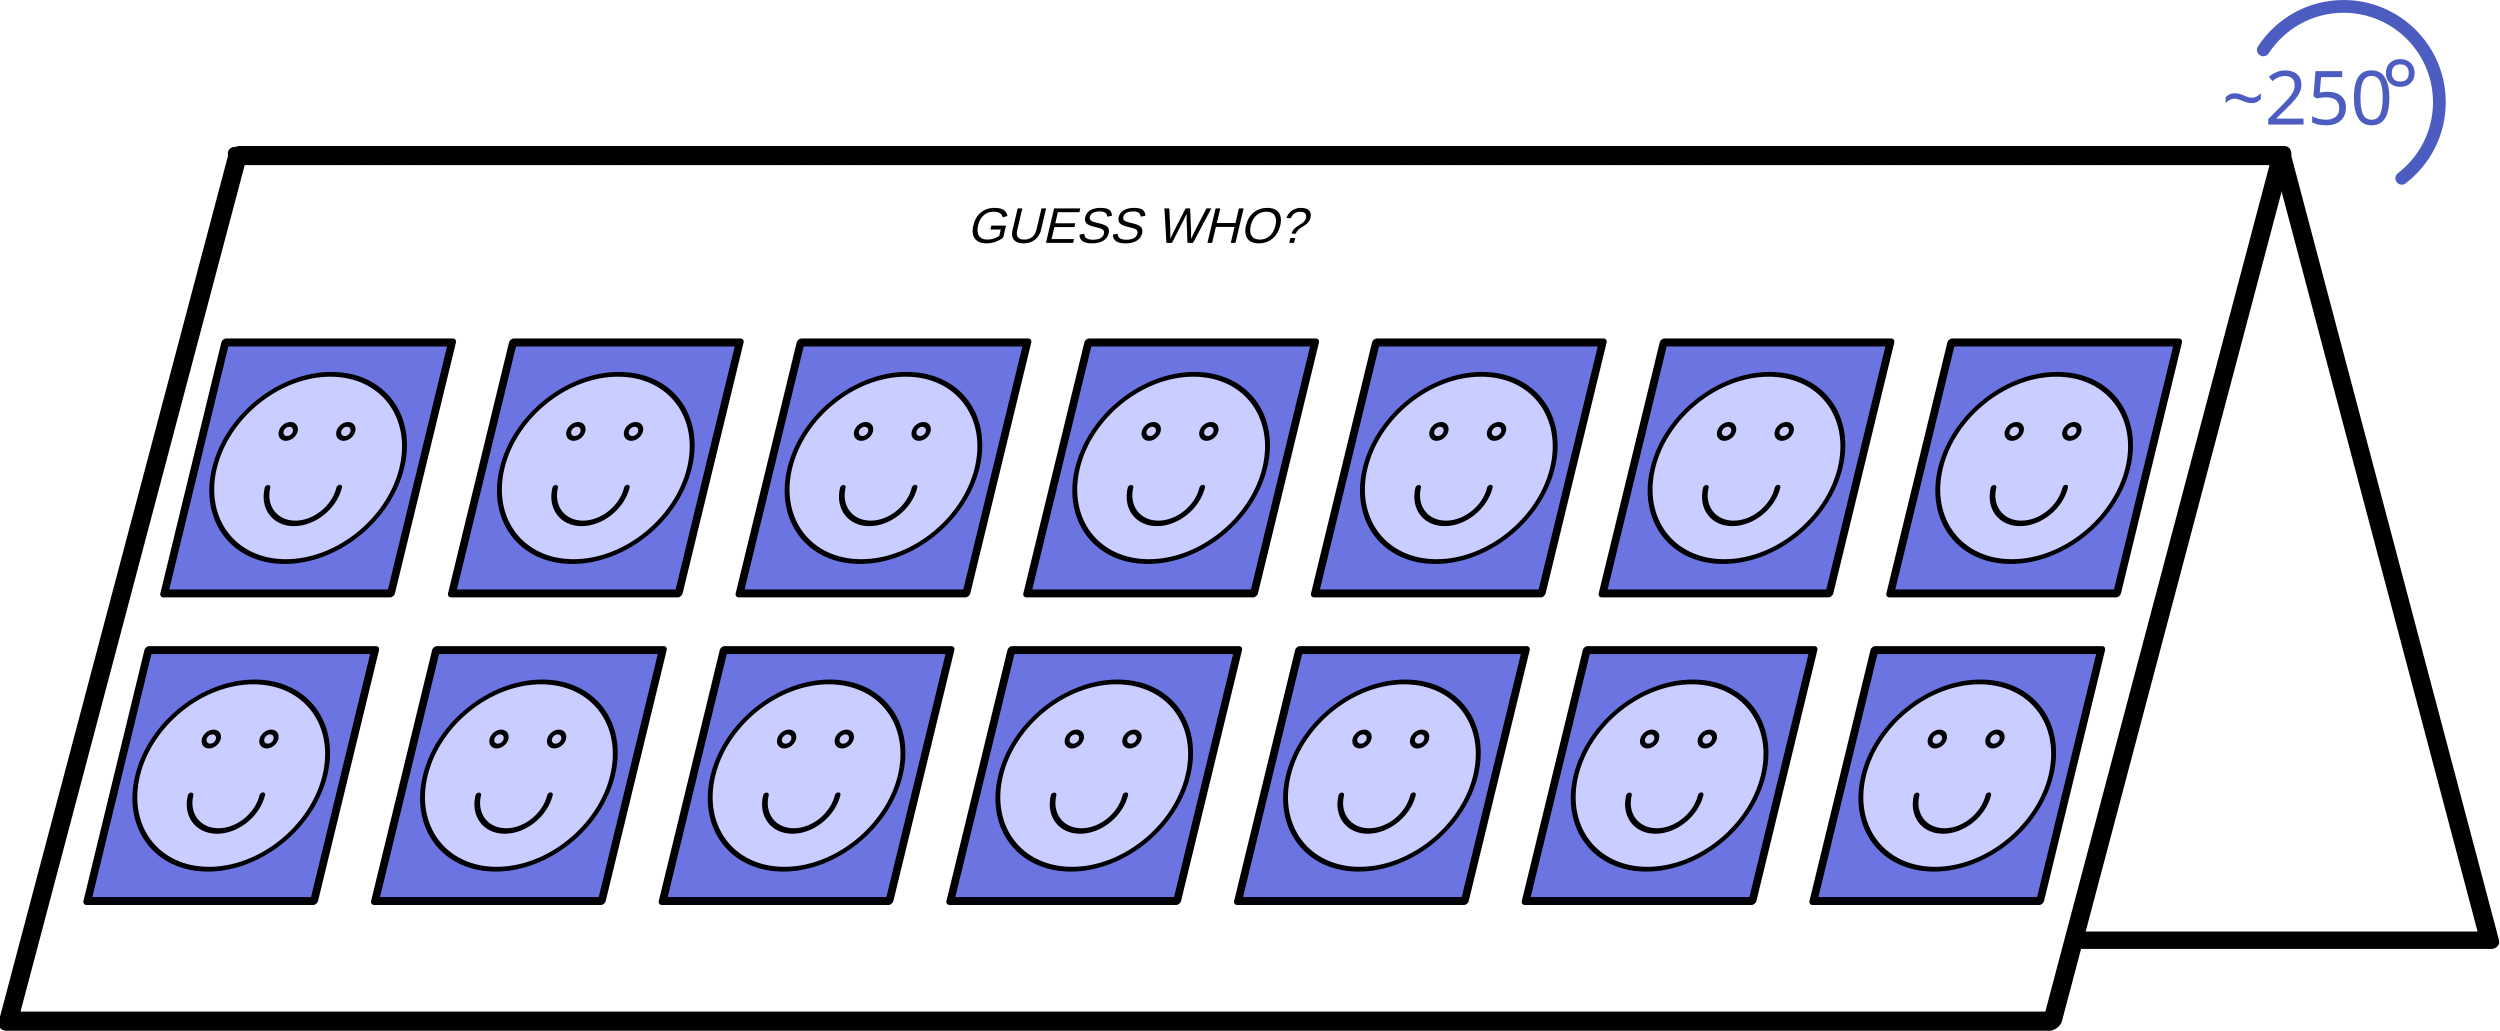
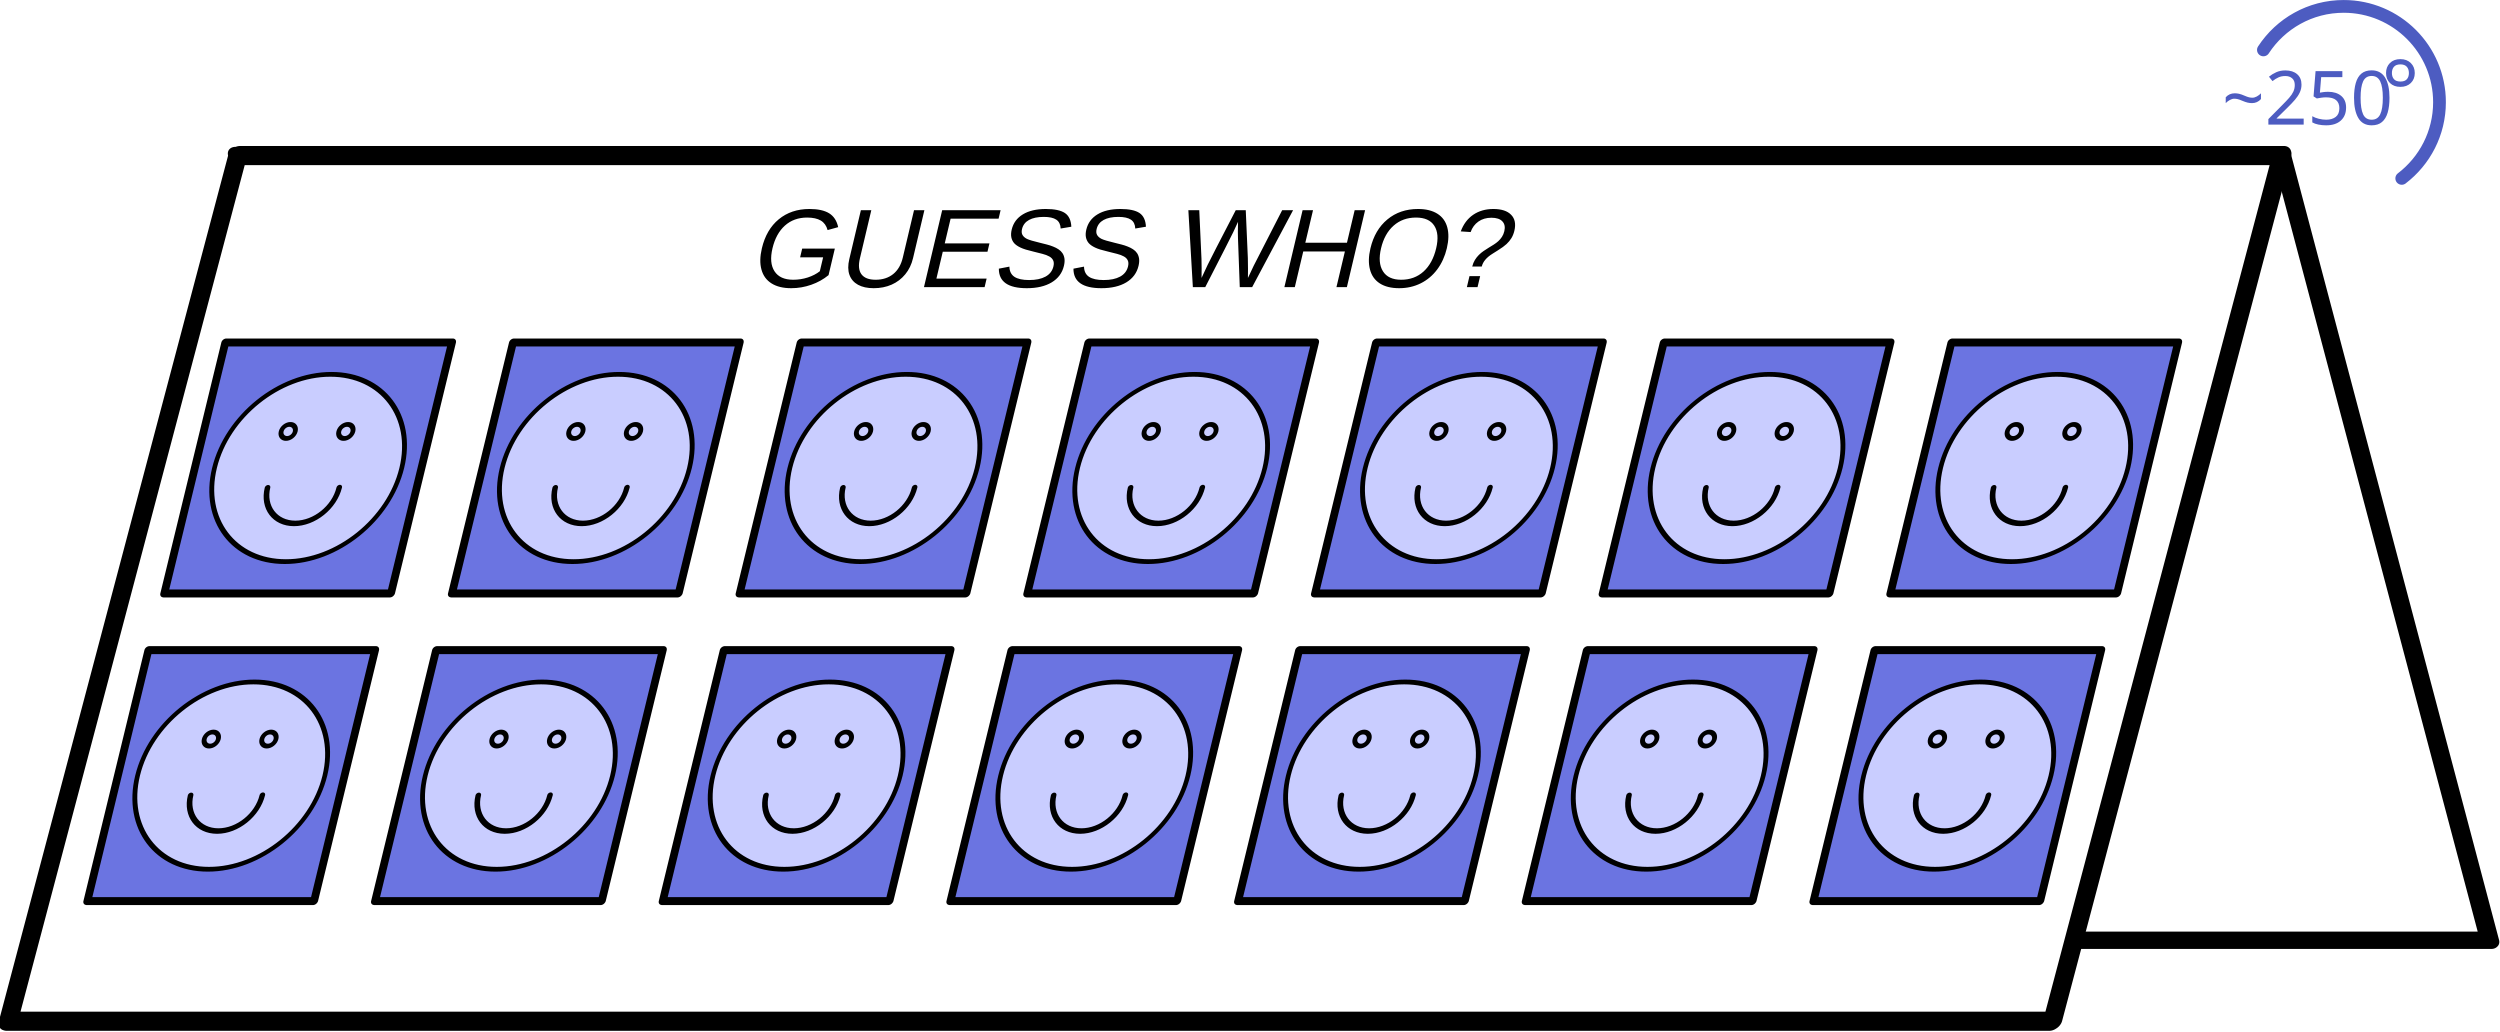
- <svg xmlns="http://www.w3.org/2000/svg" viewBox="0 0 1455 600" fill-rule="evenodd" clip-rule="evenodd" stroke-linecap="round" stroke-linejoin="round" stroke-miterlimit="1.5">
-   <path stroke="#000" stroke-width="5" stroke-dasharray="0,.25,0,0" fill="none" d="M707.067 682.456h533.09v225.768h-533.09z" transform="matrix(2.23149 0 -.59099 2.23149 -1036.171 -1432.37)" />
-   <path d="M1132.77 908.224h107.39V682.456H707.067" stroke="#000" stroke-width="5" stroke-dasharray="0,.25,0,0" fill="none" transform="matrix(2.23149 0 .53572 2.02281 -1805.1 -1289.955)" />
-   <path fill="#6b74e1" stroke="#000" stroke-width="2.08" stroke-dasharray="0,.1,0,0" d="M779.751 697.959h59.116v65.45h-59.116z" transform="matrix(2.23149 0 -.54251 2.23149 -1230.226 -1358.166)" />
-   <circle cx="816.424" cy="737.362" r="20.789" fill="#c9cdff" stroke="#000" stroke-width="1.06" stroke-dasharray="0,.05,0,0" transform="matrix(2.62135 0 -.6373 2.62135 -1490.885 -1660.538)" />
-   <circle cx="802.726" cy="722.419" r="1.833" fill="#c9cdff" stroke="#000" stroke-width="1.25" stroke-dasharray="0,.06,0,0" transform="matrix(2.23149 0 -.54251 2.23149 -1231.625 -1360.988)" />
-   <circle cx="802.726" cy="722.419" r="1.833" fill="#c9cdff" stroke="#000" stroke-width="1.25" stroke-dasharray="0,.06,0,0" transform="matrix(2.23149 0 -.54251 2.23149 -1198.077 -1360.988)" />
-   <path d="M940.469 745.889c0 11.942-9.695 21.637-21.637 21.637s-21.637-9.695-21.637-21.637" fill="#c9cdff" stroke="#000" stroke-width="3.33" stroke-dasharray="0,.17,0,0" transform="matrix(.9643 0 -.23444 .9643 -534.608 -435.51)" />
-   <path fill="#6b74e1" stroke="#000" stroke-width="2.08" stroke-dasharray="0,.1,0,0" d="M779.751 697.959h59.116v65.45h-59.116z" transform="matrix(2.23149 0 -.54251 2.23149 -1062.802 -1358.166)" />
-   <circle cx="816.424" cy="737.362" r="20.789" fill="#c9cdff" stroke="#000" stroke-width="1.06" stroke-dasharray="0,.05,0,0" transform="matrix(2.62135 0 -.6373 2.62135 -1323.46 -1660.538)" />
-   <circle cx="802.726" cy="722.419" r="1.833" fill="#c9cdff" stroke="#000" stroke-width="1.25" stroke-dasharray="0,.06,0,0" transform="matrix(2.23149 0 -.54251 2.23149 -1064.199 -1360.988)" />
-   <circle cx="802.726" cy="722.419" r="1.833" fill="#c9cdff" stroke="#000" stroke-width="1.25" stroke-dasharray="0,.06,0,0" transform="matrix(2.23149 0 -.54251 2.23149 -1030.653 -1360.988)" />
-   <path d="M940.469 745.889c0 11.942-9.695 21.637-21.637 21.637s-21.637-9.695-21.637-21.637" fill="#c9cdff" stroke="#000" stroke-width="3.33" stroke-dasharray="0,.17,0,0" transform="matrix(.9643 0 -.23444 .9643 -367.184 -435.51)" />
-   <path fill="#6b74e1" stroke="#000" stroke-width="2.08" stroke-dasharray="0,.1,0,0" d="M779.751 697.959h59.116v65.45h-59.116z" transform="matrix(2.23149 0 -.54251 2.23149 -895.378 -1358.166)" />
-   <circle cx="816.424" cy="737.362" r="20.789" fill="#c9cdff" stroke="#000" stroke-width="1.06" stroke-dasharray="0,.05,0,0" transform="matrix(2.62135 0 -.6373 2.62135 -1156.036 -1660.538)" />
-   <circle cx="802.726" cy="722.419" r="1.833" fill="#c9cdff" stroke="#000" stroke-width="1.25" stroke-dasharray="0,.06,0,0" transform="matrix(2.23149 0 -.54251 2.23149 -896.774 -1360.988)" />
-   <circle cx="802.726" cy="722.419" r="1.833" fill="#c9cdff" stroke="#000" stroke-width="1.25" stroke-dasharray="0,.06,0,0" transform="matrix(2.23149 0 -.54251 2.23149 -863.228 -1360.988)" />
-   <path d="M940.469 745.889c0 11.942-9.695 21.637-21.637 21.637s-21.637-9.695-21.637-21.637" fill="#c9cdff" stroke="#000" stroke-width="3.33" stroke-dasharray="0,.17,0,0" transform="matrix(.9643 0 -.23444 .9643 -199.76 -435.51)" />
-   <path fill="#6b74e1" stroke="#000" stroke-width="2.08" stroke-dasharray="0,.1,0,0" d="M779.751 697.959h59.116v65.45h-59.116z" transform="matrix(2.23149 0 -.54251 2.23149 -727.951 -1358.166)" />
-   <circle cx="816.424" cy="737.362" r="20.789" fill="#c9cdff" stroke="#000" stroke-width="1.06" stroke-dasharray="0,.05,0,0" transform="matrix(2.62135 0 -.6373 2.62135 -988.61 -1660.538)" />
-   <circle cx="802.726" cy="722.419" r="1.833" fill="#c9cdff" stroke="#000" stroke-width="1.25" stroke-dasharray="0,.06,0,0" transform="matrix(2.23149 0 -.54251 2.23149 -729.35 -1360.988)" />
-   <circle cx="802.726" cy="722.419" r="1.833" fill="#c9cdff" stroke="#000" stroke-width="1.25" stroke-dasharray="0,.06,0,0" transform="matrix(2.23149 0 -.54251 2.23149 -695.802 -1360.988)" />
-   <path d="M940.469 745.889c0 11.942-9.695 21.637-21.637 21.637s-21.637-9.695-21.637-21.637" fill="#c9cdff" stroke="#000" stroke-width="3.33" stroke-dasharray="0,.17,0,0" transform="matrix(.9643 0 -.23444 .9643 -32.333 -435.51)" />
-   <path fill="#6b74e1" stroke="#000" stroke-width="2.08" stroke-dasharray="0,.1,0,0" d="M779.751 697.959h59.116v65.45h-59.116z" transform="matrix(2.23149 0 -.54251 2.23149 -560.527 -1358.166)" />
-   <circle cx="816.424" cy="737.362" r="20.789" fill="#c9cdff" stroke="#000" stroke-width="1.06" stroke-dasharray="0,.05,0,0" transform="matrix(2.62135 0 -.6373 2.62135 -821.185 -1660.538)" />
-   <circle cx="802.726" cy="722.419" r="1.833" fill="#c9cdff" stroke="#000" stroke-width="1.25" stroke-dasharray="0,.06,0,0" transform="matrix(2.23149 0 -.54251 2.23149 -561.924 -1360.988)" />
-   <circle cx="802.726" cy="722.419" r="1.833" fill="#c9cdff" stroke="#000" stroke-width="1.25" stroke-dasharray="0,.06,0,0" transform="matrix(2.23149 0 -.54251 2.23149 -528.378 -1360.988)" />
-   <path d="M940.469 745.889c0 11.942-9.695 21.637-21.637 21.637s-21.637-9.695-21.637-21.637" fill="#c9cdff" stroke="#000" stroke-width="3.33" stroke-dasharray="0,.17,0,0" transform="matrix(.9643 0 -.23444 .9643 135.091 -435.51)" />
-   <path fill="#6b74e1" stroke="#000" stroke-width="2.08" stroke-dasharray="0,.1,0,0" d="M779.751 697.959h59.116v65.45h-59.116z" transform="matrix(2.23149 0 -.54251 2.23149 -393.103 -1358.166)" />
-   <circle cx="816.424" cy="737.362" r="20.789" fill="#c9cdff" stroke="#000" stroke-width="1.06" stroke-dasharray="0,.05,0,0" transform="matrix(2.62135 0 -.6373 2.62135 -653.76 -1660.538)" />
-   <circle cx="802.726" cy="722.419" r="1.833" fill="#c9cdff" stroke="#000" stroke-width="1.25" stroke-dasharray="0,.06,0,0" transform="matrix(2.23149 0 -.54251 2.23149 -394.5 -1360.988)" />
-   <circle cx="802.726" cy="722.419" r="1.833" fill="#c9cdff" stroke="#000" stroke-width="1.25" stroke-dasharray="0,.06,0,0" transform="matrix(2.23149 0 -.54251 2.23149 -360.954 -1360.988)" />
-   <path d="M940.469 745.889c0 11.942-9.695 21.637-21.637 21.637s-21.637-9.695-21.637-21.637" fill="#c9cdff" stroke="#000" stroke-width="3.33" stroke-dasharray="0,.17,0,0" transform="matrix(.9643 0 -.23444 .9643 302.515 -435.51)" />
-   <path fill="#6b74e1" stroke="#000" stroke-width="2.08" stroke-dasharray="0,.1,0,0" d="M779.751 697.959h59.116v65.45h-59.116z" transform="matrix(2.23149 0 -.54251 2.23149 -225.676 -1358.166)" />
-   <circle cx="816.424" cy="737.362" r="20.789" fill="#c9cdff" stroke="#000" stroke-width="1.06" stroke-dasharray="0,.05,0,0" transform="matrix(2.62135 0 -.6373 2.62135 -486.334 -1660.538)" />
-   <circle cx="802.726" cy="722.419" r="1.833" fill="#c9cdff" stroke="#000" stroke-width="1.25" stroke-dasharray="0,.06,0,0" transform="matrix(2.23149 0 -.54251 2.23149 -227.075 -1360.988)" />
-   <circle cx="802.726" cy="722.419" r="1.833" fill="#c9cdff" stroke="#000" stroke-width="1.25" stroke-dasharray="0,.06,0,0" transform="matrix(2.23149 0 -.54251 2.23149 -193.527 -1360.988)" />
-   <path d="M940.469 745.889c0 11.942-9.695 21.637-21.637 21.637s-21.637-9.695-21.637-21.637" fill="#c9cdff" stroke="#000" stroke-width="3.33" stroke-dasharray="0,.17,0,0" transform="matrix(.9643 0 -.23444 .9643 469.942 -435.51)" />
-   <path fill="#6b74e1" stroke="#000" stroke-width="2.08" stroke-dasharray="0,.1,0,0" d="M779.751 697.959h59.116v65.45h-59.116z" transform="matrix(2.23149 0 -.54251 2.23149 -1274.985 -1179.136)" />
-   <circle cx="816.424" cy="737.362" r="20.789" fill="#c9cdff" stroke="#000" stroke-width="1.06" stroke-dasharray="0,.05,0,0" transform="matrix(2.62135 0 -.6373 2.62135 -1535.642 -1481.506)" />
-   <circle cx="802.726" cy="722.419" r="1.833" fill="#c9cdff" stroke="#000" stroke-width="1.25" stroke-dasharray="0,.06,0,0" transform="matrix(2.23149 0 -.54251 2.23149 -1276.382 -1181.957)" />
-   <circle cx="802.726" cy="722.419" r="1.833" fill="#c9cdff" stroke="#000" stroke-width="1.25" stroke-dasharray="0,.06,0,0" transform="matrix(2.23149 0 -.54251 2.23149 -1242.834 -1181.957)" />
-   <path d="M940.469 745.889c0 11.942-9.695 21.637-21.637 21.637s-21.637-9.695-21.637-21.637" fill="#c9cdff" stroke="#000" stroke-width="3.33" stroke-dasharray="0,.17,0,0" transform="matrix(.9643 0 -.23444 .9643 -579.365 -256.48)" />
-   <path fill="#6b74e1" stroke="#000" stroke-width="2.08" stroke-dasharray="0,.1,0,0" d="M779.751 697.959h59.116v65.45h-59.116z" transform="matrix(2.23149 0 -.54251 2.23149 -1107.559 -1179.136)" />
-   <circle cx="816.424" cy="737.362" r="20.789" fill="#c9cdff" stroke="#000" stroke-width="1.06" stroke-dasharray="0,.05,0,0" transform="matrix(2.62135 0 -.6373 2.62135 -1368.217 -1481.506)" />
-   <circle cx="802.726" cy="722.419" r="1.833" fill="#c9cdff" stroke="#000" stroke-width="1.25" stroke-dasharray="0,.06,0,0" transform="matrix(2.23149 0 -.54251 2.23149 -1108.958 -1181.957)" />
-   <circle cx="802.726" cy="722.419" r="1.833" fill="#c9cdff" stroke="#000" stroke-width="1.25" stroke-dasharray="0,.06,0,0" transform="matrix(2.23149 0 -.54251 2.23149 -1075.41 -1181.957)" />
-   <path d="M940.469 745.889c0 11.942-9.695 21.637-21.637 21.637s-21.637-9.695-21.637-21.637" fill="#c9cdff" stroke="#000" stroke-width="3.33" stroke-dasharray="0,.17,0,0" transform="matrix(.9643 0 -.23444 .9643 -411.94 -256.48)" />
-   <path fill="#6b74e1" stroke="#000" stroke-width="2.08" stroke-dasharray="0,.1,0,0" d="M779.751 697.959h59.116v65.45h-59.116z" transform="matrix(2.23149 0 -.54251 2.23149 -940.135 -1179.136)" />
-   <circle cx="816.424" cy="737.362" r="20.789" fill="#c9cdff" stroke="#000" stroke-width="1.06" stroke-dasharray="0,.05,0,0" transform="matrix(2.62135 0 -.6373 2.62135 -1200.793 -1481.506)" />
-   <circle cx="802.726" cy="722.419" r="1.833" fill="#c9cdff" stroke="#000" stroke-width="1.25" stroke-dasharray="0,.06,0,0" transform="matrix(2.23149 0 -.54251 2.23149 -941.531 -1181.957)" />
-   <circle cx="802.726" cy="722.419" r="1.833" fill="#c9cdff" stroke="#000" stroke-width="1.25" stroke-dasharray="0,.06,0,0" transform="matrix(2.23149 0 -.54251 2.23149 -907.985 -1181.957)" />
-   <path d="M940.469 745.889c0 11.942-9.695 21.637-21.637 21.637s-21.637-9.695-21.637-21.637" fill="#c9cdff" stroke="#000" stroke-width="3.33" stroke-dasharray="0,.17,0,0" transform="matrix(.9643 0 -.23444 .9643 -244.517 -256.48)" />
-   <path fill="#6b74e1" stroke="#000" stroke-width="2.08" stroke-dasharray="0,.1,0,0" d="M779.751 697.959h59.116v65.45h-59.116z" transform="matrix(2.23149 0 -.54251 2.23149 -772.71 -1179.136)" />
-   <circle cx="816.424" cy="737.362" r="20.789" fill="#c9cdff" stroke="#000" stroke-width="1.06" stroke-dasharray="0,.05,0,0" transform="matrix(2.62135 0 -.6373 2.62135 -1033.368 -1481.506)" />
-   <circle cx="802.726" cy="722.419" r="1.833" fill="#c9cdff" stroke="#000" stroke-width="1.25" stroke-dasharray="0,.06,0,0" transform="matrix(2.23149 0 -.54251 2.23149 -774.107 -1181.957)" />
-   <circle cx="802.726" cy="722.419" r="1.833" fill="#c9cdff" stroke="#000" stroke-width="1.25" stroke-dasharray="0,.06,0,0" transform="matrix(2.23149 0 -.54251 2.23149 -740.559 -1181.957)" />
-   <path d="M940.469 745.889c0 11.942-9.695 21.637-21.637 21.637s-21.637-9.695-21.637-21.637" fill="#c9cdff" stroke="#000" stroke-width="3.33" stroke-dasharray="0,.17,0,0" transform="matrix(.9643 0 -.23444 .9643 -77.092 -256.48)" />
-   <path fill="#6b74e1" stroke="#000" stroke-width="2.08" stroke-dasharray="0,.1,0,0" d="M779.751 697.959h59.116v65.45h-59.116z" transform="matrix(2.23149 0 -.54251 2.23149 -605.284 -1179.136)" />
-   <circle cx="816.424" cy="737.362" r="20.789" fill="#c9cdff" stroke="#000" stroke-width="1.06" stroke-dasharray="0,.05,0,0" transform="matrix(2.62135 0 -.6373 2.62135 -865.942 -1481.506)" />
-   <circle cx="802.726" cy="722.419" r="1.833" fill="#c9cdff" stroke="#000" stroke-width="1.25" stroke-dasharray="0,.06,0,0" transform="matrix(2.23149 0 -.54251 2.23149 -606.683 -1181.957)" />
-   <circle cx="802.726" cy="722.419" r="1.833" fill="#c9cdff" stroke="#000" stroke-width="1.25" stroke-dasharray="0,.06,0,0" transform="matrix(2.23149 0 -.54251 2.23149 -573.135 -1181.957)" />
-   <path d="M940.469 745.889c0 11.942-9.695 21.637-21.637 21.637s-21.637-9.695-21.637-21.637" fill="#c9cdff" stroke="#000" stroke-width="3.33" stroke-dasharray="0,.17,0,0" transform="matrix(.9643 0 -.23444 .9643 90.334 -256.48)" />
-   <path fill="#6b74e1" stroke="#000" stroke-width="2.08" stroke-dasharray="0,.1,0,0" d="M779.751 697.959h59.116v65.45h-59.116z" transform="matrix(2.23149 0 -.54251 2.23149 -437.86 -1179.136)" />
-   <circle cx="816.424" cy="737.362" r="20.789" fill="#c9cdff" stroke="#000" stroke-width="1.06" stroke-dasharray="0,.05,0,0" transform="matrix(2.62135 0 -.6373 2.62135 -698.518 -1481.506)" />
-   <circle cx="802.726" cy="722.419" r="1.833" fill="#c9cdff" stroke="#000" stroke-width="1.25" stroke-dasharray="0,.06,0,0" transform="matrix(2.23149 0 -.54251 2.23149 -439.257 -1181.957)" />
-   <circle cx="802.726" cy="722.419" r="1.833" fill="#c9cdff" stroke="#000" stroke-width="1.25" stroke-dasharray="0,.06,0,0" transform="matrix(2.23149 0 -.54251 2.23149 -405.71 -1181.957)" />
-   <path d="M940.469 745.889c0 11.942-9.695 21.637-21.637 21.637s-21.637-9.695-21.637-21.637" fill="#c9cdff" stroke="#000" stroke-width="3.33" stroke-dasharray="0,.17,0,0" transform="matrix(.9643 0 -.23444 .9643 257.758 -256.48)" />
-   <path fill="#6b74e1" stroke="#000" stroke-width="2.08" stroke-dasharray="0,.1,0,0" d="M779.751 697.959h59.116v65.45h-59.116z" transform="matrix(2.23149 0 -.54251 2.23149 -270.435 -1179.136)" />
-   <circle cx="816.424" cy="737.362" r="20.789" fill="#c9cdff" stroke="#000" stroke-width="1.06" stroke-dasharray="0,.05,0,0" transform="matrix(2.62135 0 -.6373 2.62135 -531.094 -1481.506)" />
-   <circle cx="802.726" cy="722.419" r="1.833" fill="#c9cdff" stroke="#000" stroke-width="1.25" stroke-dasharray="0,.06,0,0" transform="matrix(2.23149 0 -.54251 2.23149 -271.832 -1181.957)" />
-   <circle cx="802.726" cy="722.419" r="1.833" fill="#c9cdff" stroke="#000" stroke-width="1.25" stroke-dasharray="0,.06,0,0" transform="matrix(2.23149 0 -.54251 2.23149 -238.286 -1181.957)" />
-   <path d="M940.469 745.889c0 11.942-9.695 21.637-21.637 21.637s-21.637-9.695-21.637-21.637" fill="#c9cdff" stroke="#000" stroke-width="3.33" stroke-dasharray="0,.17,0,0" transform="matrix(.9643 0 -.23444 .9643 425.183 -256.48)" />
-   <text x="490.765" y="667.68" font-family="'ArialMT','Arial',sans-serif" font-size="29.167" transform="matrix(1 0 -.23677 1 229.918 -526.318)">GUESS WHO?</text>
-   <path d="M1317.239 29.044c9.956-15.246 27.168-25.327 46.718-25.327 30.774 0 55.76 24.986 55.76 55.76 0 18.1-8.642 34.195-22.022 44.384" fill="none" stroke="#4d5cc1" stroke-width="7.431" stroke-dasharray="0,.17,0,0" />
+ <svg xmlns="http://www.w3.org/2000/svg" viewBox="0 0 652 269" fill-rule="evenodd" clip-rule="evenodd" stroke-linecap="round" stroke-linejoin="round" stroke-miterlimit="1.5">
+   <path stroke="#000" stroke-width="5" stroke-dasharray="0,.25,0,0" fill="none" d="M707.067 682.456h533.09v225.768h-533.09z" transform="matrix(1 0 -.26484 1 -464.34 -641.888)" />
+   <path d="M1132.77 908.224h107.39V682.456H707.067" stroke="#000" stroke-width="5" stroke-dasharray="0,.25,0,0" fill="none" transform="matrix(1 0 .24007 .90648 -808.92 -578.068)" />
+   <path fill="#6b74e1" stroke="#000" stroke-width="2.08" stroke-dasharray="0,.1,0,0" d="M779.751 697.959h59.116v65.45h-59.116z" transform="matrix(1 0 -.24312 1 -551.301 -608.635)" />
+   <circle cx="816.424" cy="737.362" r="20.789" fill="#c9cdff" stroke="#000" stroke-width="1.06" stroke-dasharray="0,.05,0,0" transform="matrix(1.17471 0 -.2856 1.17471 -668.11 -744.137)" />
+   <circle cx="802.726" cy="722.419" r="1.833" fill="#c9cdff" stroke="#000" stroke-width="1.25" stroke-dasharray="0,.06,0,0" transform="matrix(1 0 -.24312 1 -551.928 -609.9)" />
+   <circle cx="802.726" cy="722.419" r="1.833" fill="#c9cdff" stroke="#000" stroke-width="1.25" stroke-dasharray="0,.06,0,0" transform="matrix(1 0 -.24312 1 -536.894 -609.9)" />
+   <path d="M940.469 745.889c0 11.942-9.695 21.637-21.637 21.637s-21.637-9.695-21.637-21.637" fill="#c9cdff" stroke="#000" stroke-width="3.33" stroke-dasharray="0,.17,0,0" transform="matrix(.43213 0 -.10506 .43213 -239.573 -195.164)" />
+   <path fill="#6b74e1" stroke="#000" stroke-width="2.08" stroke-dasharray="0,.1,0,0" d="M779.751 697.959h59.116v65.45h-59.116z" transform="matrix(1 0 -.24312 1 -476.273 -608.635)" />
+   <circle cx="816.424" cy="737.362" r="20.789" fill="#c9cdff" stroke="#000" stroke-width="1.06" stroke-dasharray="0,.05,0,0" transform="matrix(1.17471 0 -.2856 1.17471 -593.082 -744.137)" />
+   <circle cx="802.726" cy="722.419" r="1.833" fill="#c9cdff" stroke="#000" stroke-width="1.25" stroke-dasharray="0,.06,0,0" transform="matrix(1 0 -.24312 1 -476.9 -609.9)" />
+   <circle cx="802.726" cy="722.419" r="1.833" fill="#c9cdff" stroke="#000" stroke-width="1.25" stroke-dasharray="0,.06,0,0" transform="matrix(1 0 -.24312 1 -461.866 -609.9)" />
+   <path d="M940.469 745.889c0 11.942-9.695 21.637-21.637 21.637s-21.637-9.695-21.637-21.637" fill="#c9cdff" stroke="#000" stroke-width="3.33" stroke-dasharray="0,.17,0,0" transform="matrix(.43213 0 -.10506 .43213 -164.545 -195.164)" />
+   <path fill="#6b74e1" stroke="#000" stroke-width="2.08" stroke-dasharray="0,.1,0,0" d="M779.751 697.959h59.116v65.45h-59.116z" transform="matrix(1 0 -.24312 1 -401.245 -608.635)" />
+   <circle cx="816.424" cy="737.362" r="20.789" fill="#c9cdff" stroke="#000" stroke-width="1.06" stroke-dasharray="0,.05,0,0" transform="matrix(1.17471 0 -.2856 1.17471 -518.054 -744.137)" />
+   <circle cx="802.726" cy="722.419" r="1.833" fill="#c9cdff" stroke="#000" stroke-width="1.25" stroke-dasharray="0,.06,0,0" transform="matrix(1 0 -.24312 1 -401.871 -609.9)" />
+   <circle cx="802.726" cy="722.419" r="1.833" fill="#c9cdff" stroke="#000" stroke-width="1.25" stroke-dasharray="0,.06,0,0" transform="matrix(1 0 -.24312 1 -386.838 -609.9)" />
+   <path d="M940.469 745.889c0 11.942-9.695 21.637-21.637 21.637s-21.637-9.695-21.637-21.637" fill="#c9cdff" stroke="#000" stroke-width="3.33" stroke-dasharray="0,.17,0,0" transform="matrix(.43213 0 -.10506 .43213 -89.517 -195.164)" />
+   <path fill="#6b74e1" stroke="#000" stroke-width="2.08" stroke-dasharray="0,.1,0,0" d="M779.751 697.959h59.116v65.45h-59.116z" transform="matrix(1 0 -.24312 1 -326.216 -608.635)" />
+   <circle cx="816.424" cy="737.362" r="20.789" fill="#c9cdff" stroke="#000" stroke-width="1.06" stroke-dasharray="0,.05,0,0" transform="matrix(1.17471 0 -.2856 1.17471 -443.025 -744.137)" />
+   <circle cx="802.726" cy="722.419" r="1.833" fill="#c9cdff" stroke="#000" stroke-width="1.25" stroke-dasharray="0,.06,0,0" transform="matrix(1 0 -.24312 1 -326.843 -609.9)" />
+   <circle cx="802.726" cy="722.419" r="1.833" fill="#c9cdff" stroke="#000" stroke-width="1.25" stroke-dasharray="0,.06,0,0" transform="matrix(1 0 -.24312 1 -311.81 -609.9)" />
+   <path d="M940.469 745.889c0 11.942-9.695 21.637-21.637 21.637s-21.637-9.695-21.637-21.637" fill="#c9cdff" stroke="#000" stroke-width="3.33" stroke-dasharray="0,.17,0,0" transform="matrix(.43213 0 -.10506 .43213 -14.488 -195.164)" />
+   <path fill="#6b74e1" stroke="#000" stroke-width="2.08" stroke-dasharray="0,.1,0,0" d="M779.751 697.959h59.116v65.45h-59.116z" transform="matrix(1 0 -.24312 1 -251.188 -608.635)" />
+   <circle cx="816.424" cy="737.362" r="20.789" fill="#c9cdff" stroke="#000" stroke-width="1.06" stroke-dasharray="0,.05,0,0" transform="matrix(1.17471 0 -.2856 1.17471 -367.997 -744.137)" />
+   <circle cx="802.726" cy="722.419" r="1.833" fill="#c9cdff" stroke="#000" stroke-width="1.25" stroke-dasharray="0,.06,0,0" transform="matrix(1 0 -.24312 1 -251.814 -609.9)" />
+   <circle cx="802.726" cy="722.419" r="1.833" fill="#c9cdff" stroke="#000" stroke-width="1.25" stroke-dasharray="0,.06,0,0" transform="matrix(1 0 -.24312 1 -236.781 -609.9)" />
+   <path d="M940.469 745.889c0 11.942-9.695 21.637-21.637 21.637s-21.637-9.695-21.637-21.637" fill="#c9cdff" stroke="#000" stroke-width="3.33" stroke-dasharray="0,.17,0,0" transform="matrix(.43213 0 -.10506 .43213 60.54 -195.164)" />
+   <path fill="#6b74e1" stroke="#000" stroke-width="2.08" stroke-dasharray="0,.1,0,0" d="M779.751 697.959h59.116v65.45h-59.116z" transform="matrix(1 0 -.24312 1 -176.16 -608.635)" />
+   <circle cx="816.424" cy="737.362" r="20.789" fill="#c9cdff" stroke="#000" stroke-width="1.06" stroke-dasharray="0,.05,0,0" transform="matrix(1.17471 0 -.2856 1.17471 -292.97 -744.137)" />
+   <circle cx="802.726" cy="722.419" r="1.833" fill="#c9cdff" stroke="#000" stroke-width="1.25" stroke-dasharray="0,.06,0,0" transform="matrix(1 0 -.24312 1 -176.786 -609.9)" />
+   <circle cx="802.726" cy="722.419" r="1.833" fill="#c9cdff" stroke="#000" stroke-width="1.25" stroke-dasharray="0,.06,0,0" transform="matrix(1 0 -.24312 1 -161.753 -609.9)" />
+   <path d="M940.469 745.889c0 11.942-9.695 21.637-21.637 21.637s-21.637-9.695-21.637-21.637" fill="#c9cdff" stroke="#000" stroke-width="3.33" stroke-dasharray="0,.17,0,0" transform="matrix(.43213 0 -.10506 .43213 135.568 -195.164)" />
+   <path fill="#6b74e1" stroke="#000" stroke-width="2.08" stroke-dasharray="0,.1,0,0" d="M779.751 697.959h59.116v65.45h-59.116z" transform="matrix(1 0 -.24312 1 -101.131 -608.635)" />
+   <circle cx="816.424" cy="737.362" r="20.789" fill="#c9cdff" stroke="#000" stroke-width="1.06" stroke-dasharray="0,.05,0,0" transform="matrix(1.17471 0 -.2856 1.17471 -217.94 -744.137)" />
+   <circle cx="802.726" cy="722.419" r="1.833" fill="#c9cdff" stroke="#000" stroke-width="1.25" stroke-dasharray="0,.06,0,0" transform="matrix(1 0 -.24312 1 -101.758 -609.9)" />
+   <circle cx="802.726" cy="722.419" r="1.833" fill="#c9cdff" stroke="#000" stroke-width="1.25" stroke-dasharray="0,.06,0,0" transform="matrix(1 0 -.24312 1 -86.724 -609.9)" />
+   <path d="M940.469 745.889c0 11.942-9.695 21.637-21.637 21.637s-21.637-9.695-21.637-21.637" fill="#c9cdff" stroke="#000" stroke-width="3.33" stroke-dasharray="0,.17,0,0" transform="matrix(.43213 0 -.10506 .43213 210.597 -195.164)" />
+   <path fill="#6b74e1" stroke="#000" stroke-width="2.08" stroke-dasharray="0,.1,0,0" d="M779.751 697.959h59.116v65.45h-59.116z" transform="matrix(1 0 -.24312 1 -571.36 -528.406)" />
+   <circle cx="816.424" cy="737.362" r="20.789" fill="#c9cdff" stroke="#000" stroke-width="1.06" stroke-dasharray="0,.05,0,0" transform="matrix(1.17471 0 -.2856 1.17471 -688.168 -663.908)" />
+   <circle cx="802.726" cy="722.419" r="1.833" fill="#c9cdff" stroke="#000" stroke-width="1.25" stroke-dasharray="0,.06,0,0" transform="matrix(1 0 -.24312 1 -571.985 -529.67)" />
+   <circle cx="802.726" cy="722.419" r="1.833" fill="#c9cdff" stroke="#000" stroke-width="1.25" stroke-dasharray="0,.06,0,0" transform="matrix(1 0 -.24312 1 -556.951 -529.67)" />
+   <path d="M940.469 745.889c0 11.942-9.695 21.637-21.637 21.637s-21.637-9.695-21.637-21.637" fill="#c9cdff" stroke="#000" stroke-width="3.33" stroke-dasharray="0,.17,0,0" transform="matrix(.43213 0 -.10506 .43213 -259.63 -114.935)" />
+   <path fill="#6b74e1" stroke="#000" stroke-width="2.08" stroke-dasharray="0,.1,0,0" d="M779.751 697.959h59.116v65.45h-59.116z" transform="matrix(1 0 -.24312 1 -496.33 -528.406)" />
+   <circle cx="816.424" cy="737.362" r="20.789" fill="#c9cdff" stroke="#000" stroke-width="1.06" stroke-dasharray="0,.05,0,0" transform="matrix(1.17471 0 -.2856 1.17471 -613.14 -663.908)" />
+   <circle cx="802.726" cy="722.419" r="1.833" fill="#c9cdff" stroke="#000" stroke-width="1.25" stroke-dasharray="0,.06,0,0" transform="matrix(1 0 -.24312 1 -496.957 -529.67)" />
+   <circle cx="802.726" cy="722.419" r="1.833" fill="#c9cdff" stroke="#000" stroke-width="1.25" stroke-dasharray="0,.06,0,0" transform="matrix(1 0 -.24312 1 -481.923 -529.67)" />
+   <path d="M940.469 745.889c0 11.942-9.695 21.637-21.637 21.637s-21.637-9.695-21.637-21.637" fill="#c9cdff" stroke="#000" stroke-width="3.33" stroke-dasharray="0,.17,0,0" transform="matrix(.43213 0 -.10506 .43213 -184.602 -114.935)" />
+   <path fill="#6b74e1" stroke="#000" stroke-width="2.08" stroke-dasharray="0,.1,0,0" d="M779.751 697.959h59.116v65.45h-59.116z" transform="matrix(1 0 -.24312 1 -421.302 -528.406)" />
+   <circle cx="816.424" cy="737.362" r="20.789" fill="#c9cdff" stroke="#000" stroke-width="1.06" stroke-dasharray="0,.05,0,0" transform="matrix(1.17471 0 -.2856 1.17471 -538.111 -663.908)" />
+   <circle cx="802.726" cy="722.419" r="1.833" fill="#c9cdff" stroke="#000" stroke-width="1.25" stroke-dasharray="0,.06,0,0" transform="matrix(1 0 -.24312 1 -421.928 -529.67)" />
+   <circle cx="802.726" cy="722.419" r="1.833" fill="#c9cdff" stroke="#000" stroke-width="1.25" stroke-dasharray="0,.06,0,0" transform="matrix(1 0 -.24312 1 -406.895 -529.67)" />
+   <path d="M940.469 745.889c0 11.942-9.695 21.637-21.637 21.637s-21.637-9.695-21.637-21.637" fill="#c9cdff" stroke="#000" stroke-width="3.33" stroke-dasharray="0,.17,0,0" transform="matrix(.43213 0 -.10506 .43213 -109.574 -114.935)" />
+   <path fill="#6b74e1" stroke="#000" stroke-width="2.08" stroke-dasharray="0,.1,0,0" d="M779.751 697.959h59.116v65.45h-59.116z" transform="matrix(1 0 -.24312 1 -346.274 -528.406)" />
+   <circle cx="816.424" cy="737.362" r="20.789" fill="#c9cdff" stroke="#000" stroke-width="1.06" stroke-dasharray="0,.05,0,0" transform="matrix(1.17471 0 -.2856 1.17471 -463.083 -663.908)" />
+   <circle cx="802.726" cy="722.419" r="1.833" fill="#c9cdff" stroke="#000" stroke-width="1.25" stroke-dasharray="0,.06,0,0" transform="matrix(1 0 -.24312 1 -346.9 -529.67)" />
+   <circle cx="802.726" cy="722.419" r="1.833" fill="#c9cdff" stroke="#000" stroke-width="1.25" stroke-dasharray="0,.06,0,0" transform="matrix(1 0 -.24312 1 -331.866 -529.67)" />
+   <path d="M940.469 745.889c0 11.942-9.695 21.637-21.637 21.637s-21.637-9.695-21.637-21.637" fill="#c9cdff" stroke="#000" stroke-width="3.33" stroke-dasharray="0,.17,0,0" transform="matrix(.43213 0 -.10506 .43213 -34.546 -114.935)" />
+   <path fill="#6b74e1" stroke="#000" stroke-width="2.08" stroke-dasharray="0,.1,0,0" d="M779.751 697.959h59.116v65.45h-59.116z" transform="matrix(1 0 -.24312 1 -271.245 -528.406)" />
+   <circle cx="816.424" cy="737.362" r="20.789" fill="#c9cdff" stroke="#000" stroke-width="1.06" stroke-dasharray="0,.05,0,0" transform="matrix(1.17471 0 -.2856 1.17471 -388.054 -663.908)" />
+   <circle cx="802.726" cy="722.419" r="1.833" fill="#c9cdff" stroke="#000" stroke-width="1.25" stroke-dasharray="0,.06,0,0" transform="matrix(1 0 -.24312 1 -271.872 -529.67)" />
+   <circle cx="802.726" cy="722.419" r="1.833" fill="#c9cdff" stroke="#000" stroke-width="1.25" stroke-dasharray="0,.06,0,0" transform="matrix(1 0 -.24312 1 -256.838 -529.67)" />
+   <path d="M940.469 745.889c0 11.942-9.695 21.637-21.637 21.637s-21.637-9.695-21.637-21.637" fill="#c9cdff" stroke="#000" stroke-width="3.33" stroke-dasharray="0,.17,0,0" transform="matrix(.43213 0 -.10506 .43213 40.483 -114.935)" />
+   <path fill="#6b74e1" stroke="#000" stroke-width="2.08" stroke-dasharray="0,.1,0,0" d="M779.751 697.959h59.116v65.45h-59.116z" transform="matrix(1 0 -.24312 1 -196.217 -528.406)" />
+   <circle cx="816.424" cy="737.362" r="20.789" fill="#c9cdff" stroke="#000" stroke-width="1.06" stroke-dasharray="0,.05,0,0" transform="matrix(1.17471 0 -.2856 1.17471 -313.026 -663.908)" />
+   <circle cx="802.726" cy="722.419" r="1.833" fill="#c9cdff" stroke="#000" stroke-width="1.25" stroke-dasharray="0,.06,0,0" transform="matrix(1 0 -.24312 1 -196.843 -529.67)" />
+   <circle cx="802.726" cy="722.419" r="1.833" fill="#c9cdff" stroke="#000" stroke-width="1.25" stroke-dasharray="0,.06,0,0" transform="matrix(1 0 -.24312 1 -181.81 -529.67)" />
+   <path d="M940.469 745.889c0 11.942-9.695 21.637-21.637 21.637s-21.637-9.695-21.637-21.637" fill="#c9cdff" stroke="#000" stroke-width="3.33" stroke-dasharray="0,.17,0,0" transform="matrix(.43213 0 -.10506 .43213 115.51 -114.935)" />
+   <path fill="#6b74e1" stroke="#000" stroke-width="2.08" stroke-dasharray="0,.1,0,0" d="M779.751 697.959h59.116v65.45h-59.116z" transform="matrix(1 0 -.24312 1 -121.19 -528.406)" />
+   <circle cx="816.424" cy="737.362" r="20.789" fill="#c9cdff" stroke="#000" stroke-width="1.06" stroke-dasharray="0,.05,0,0" transform="matrix(1.17471 0 -.2856 1.17471 -237.998 -663.908)" />
+   <circle cx="802.726" cy="722.419" r="1.833" fill="#c9cdff" stroke="#000" stroke-width="1.25" stroke-dasharray="0,.06,0,0" transform="matrix(1 0 -.24312 1 -121.815 -529.67)" />
+   <circle cx="802.726" cy="722.419" r="1.833" fill="#c9cdff" stroke="#000" stroke-width="1.25" stroke-dasharray="0,.06,0,0" transform="matrix(1 0 -.24312 1 -106.782 -529.67)" />
+   <path d="M940.469 745.889c0 11.942-9.695 21.637-21.637 21.637s-21.637-9.695-21.637-21.637" fill="#c9cdff" stroke="#000" stroke-width="3.33" stroke-dasharray="0,.17,0,0" transform="matrix(.43213 0 -.10506 .43213 190.539 -114.935)" />
+   <text x="340.563" y="667.68" font-family="'ArialMT','Arial',sans-serif" font-size="29.167" transform="matrix(1 0 -.23677 1 12.355 -592.8)">GUESS WHO?</text>
+   <path d="M590.297 13.017c4.462-6.832 12.175-11.35 20.936-11.35 13.79 0 24.988 11.197 24.988 24.988 0 8.11-3.873 15.324-9.87 19.89" fill="none" stroke="#4d5cc1" stroke-width="3.33" stroke-dasharray="0,.17,0,0" />
  <g font-family="'Bahnschrift',sans-serif" fill="#4d5cc1">
-     <text x="854.2" y="727.966" font-size="50" transform="matrix(.87068 0 0 .87068 549.398 -561.33)">~250</text>
-     <text x="960.523" y="727.966" font-size="60.417" transform="matrix(.87068 0 0 .87068 549.398 -561.33)">°</text>
+     <text x="854.2" y="727.966" font-size="50" transform="translate(246.204 -251.548) scale(.39018)">~250</text>
+     <text x="960.523" y="727.966" font-size="60.417" transform="translate(246.204 -251.548) scale(.39018)">°</text>
  </g>
</svg>
